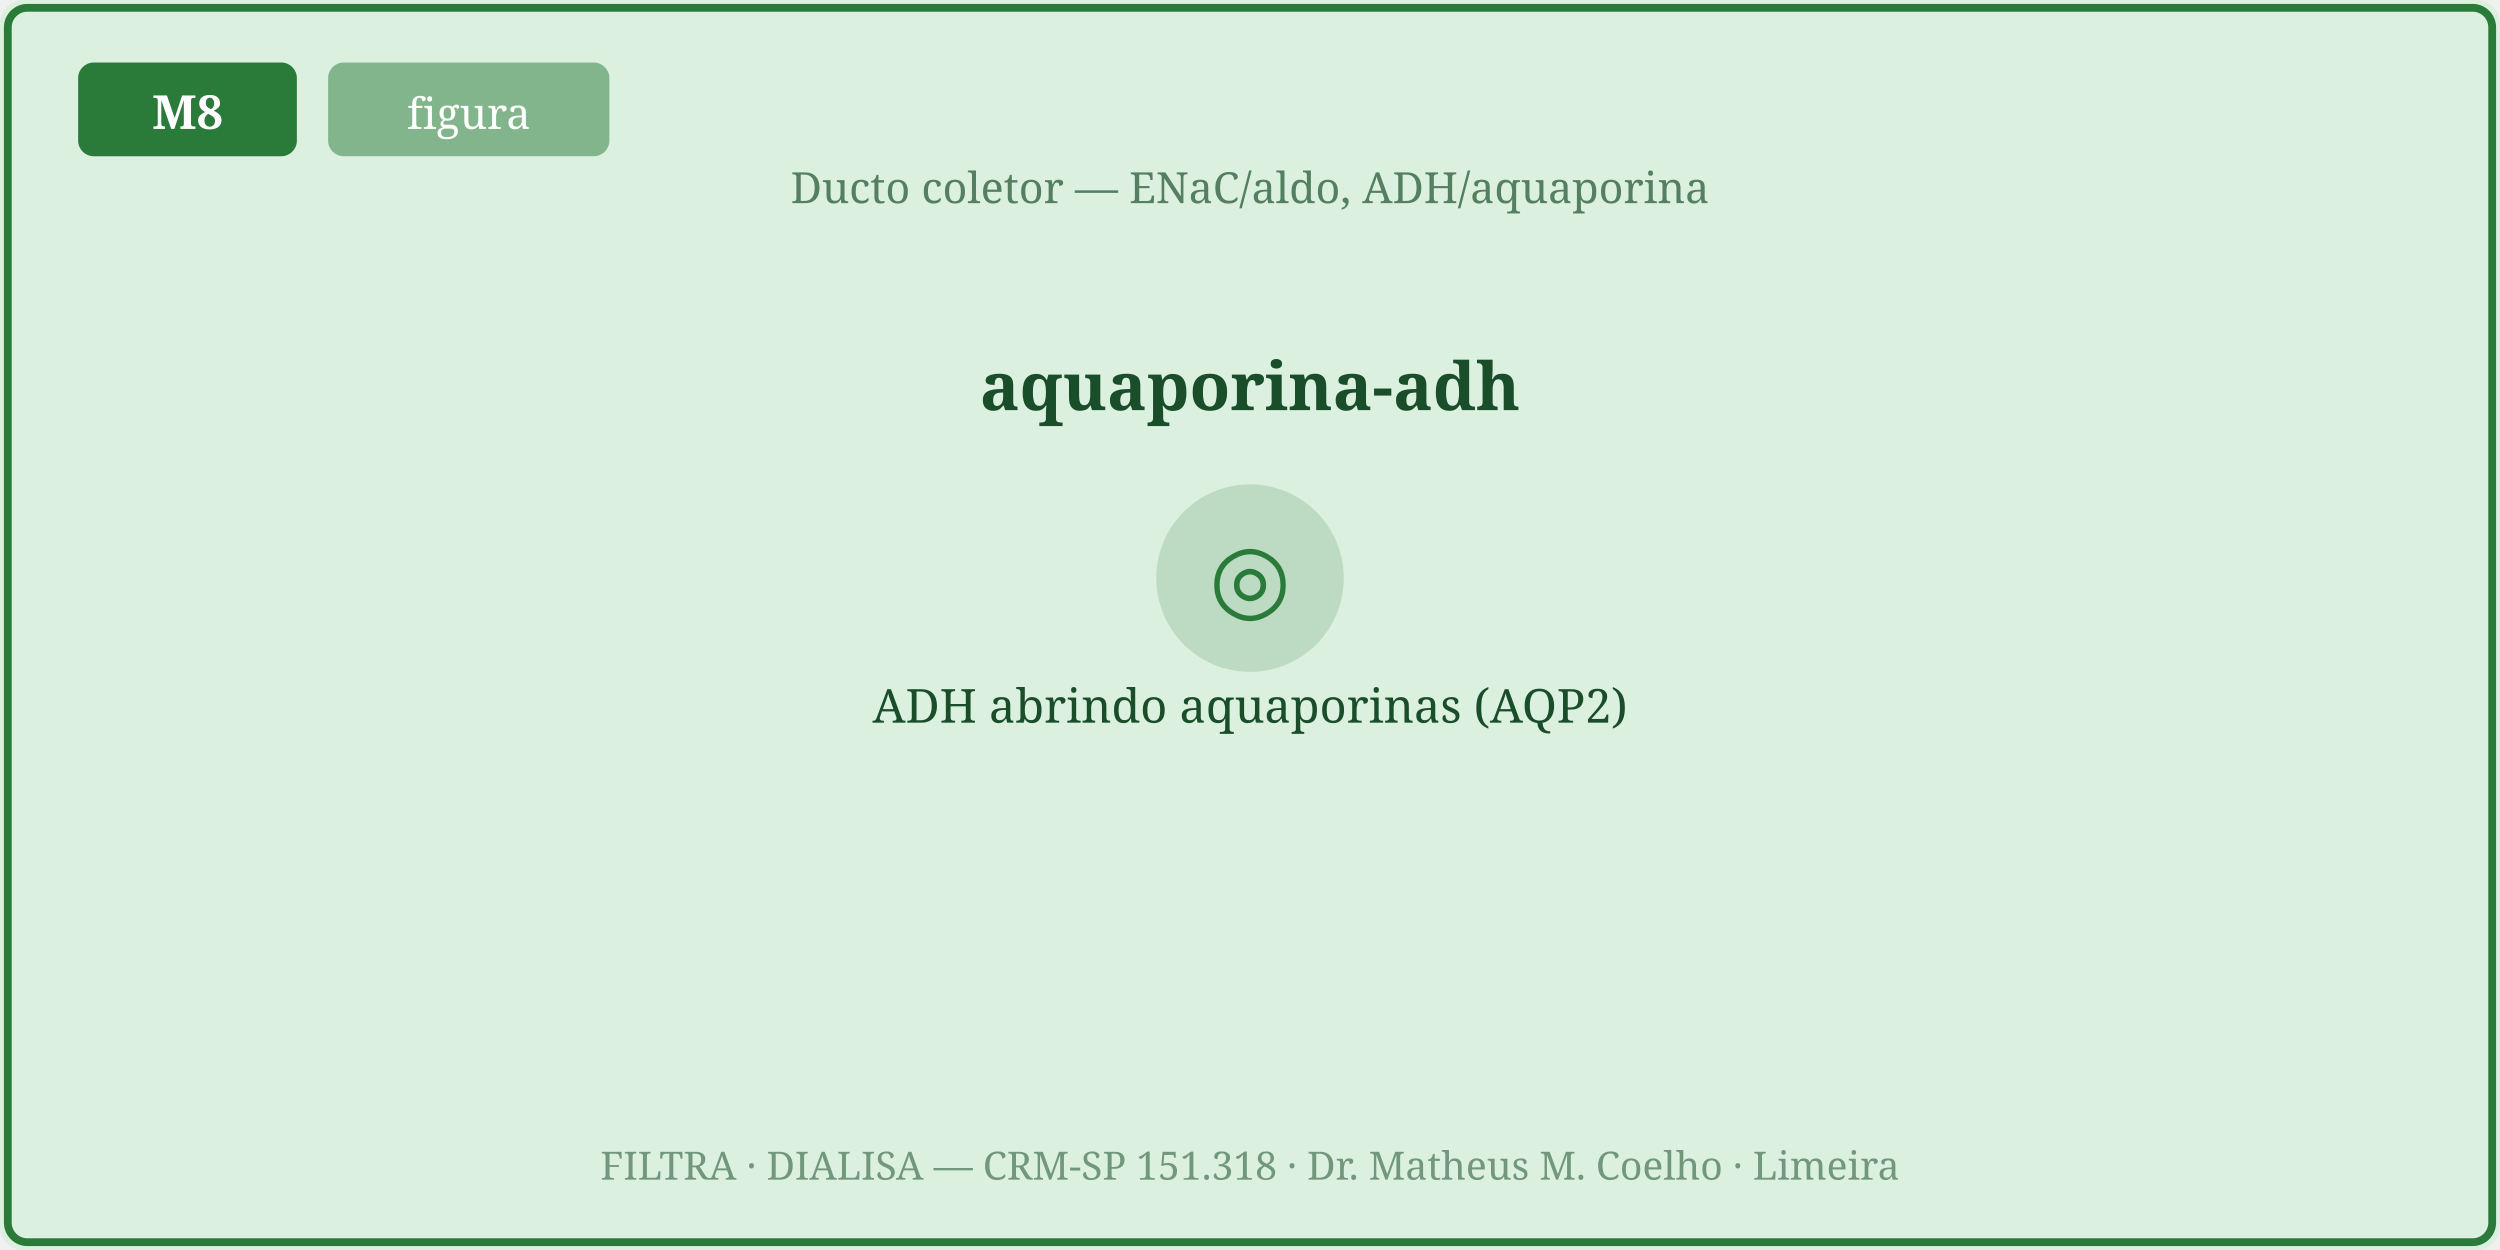
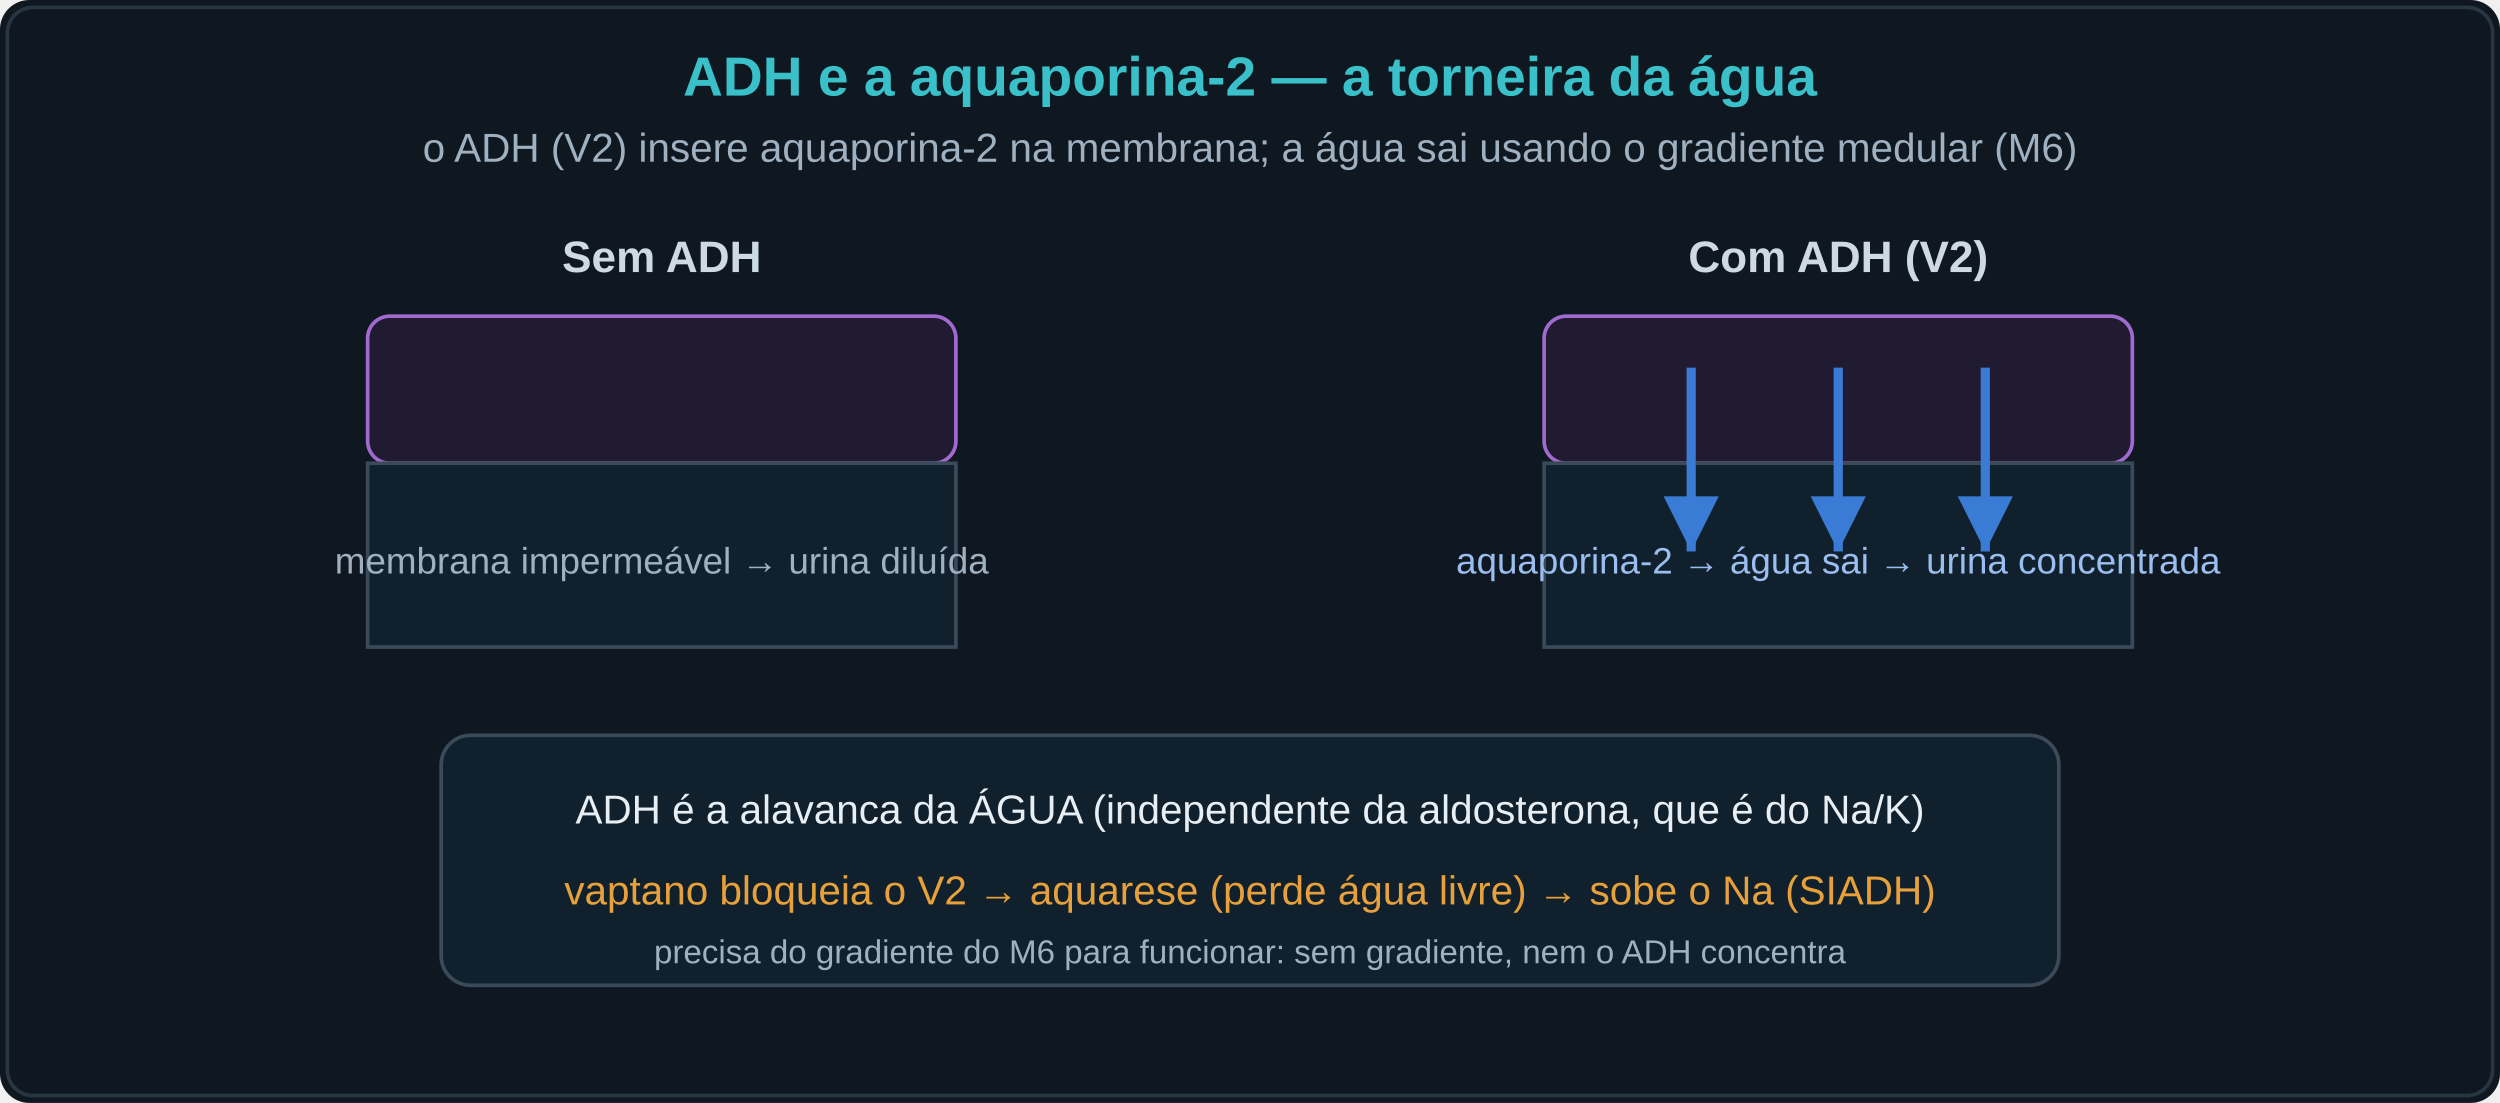
- <svg xmlns="http://www.w3.org/2000/svg" viewBox="0 0 640 320" font-family="Georgia,serif">
-   <rect width="640" height="320" fill="#dcf0e0" rx="6" />
-   <rect x="2" y="2" width="636" height="316" rx="5" fill="none" stroke="#2a7a3a" stroke-width="2" />
-   <rect x="20" y="16" width="56" height="24" rx="4" fill="#2a7a3a" />
-   <text x="48" y="33" text-anchor="middle" font-size="12" font-weight="bold" fill="white">M8</text>
-   <rect x="84" y="16" width="72" height="24" rx="4" fill="#2a7a3a" opacity="0.5" />
-   <text x="120" y="33" text-anchor="middle" font-size="11" fill="white">figura</text>
-   <text x="320" y="52" text-anchor="middle" font-size="11" fill="#1a4e2a" opacity="0.7">Ducto coletor — ENaC/aldo, ADH/aquaporina</text>
-   <text x="320" y="105" text-anchor="middle" font-size="17" font-weight="bold" fill="#1a4e2a">aquaporina-adh</text>
-   <circle cx="320" cy="148" r="24" fill="#2a7a3a" opacity="0.18" />
-   <text x="320" y="156" text-anchor="middle" font-size="24" fill="#2a7a3a">◎</text>
-   <text x="320" y="185" text-anchor="middle" font-size="12" fill="#1a4e2a">ADH abrindo aquaporinas (AQP2)</text>
-   <text x="320" y="302" text-anchor="middle" font-size="10" fill="#1a4e2a" opacity="0.55">FILTRA · DIALISA — CRM-SP 151.318 · Dr. Matheus M. Coelho · Limeira</text>
+ <svg xmlns="http://www.w3.org/2000/svg" viewBox="0 0 680 300" font-family="system-ui,Arial,sans-serif">
+   <defs>
+     <marker id="q" markerWidth="8" markerHeight="8" refX="6" refY="3" orient="auto">
+       <path d="M0,0 L6,3 L0,6 z" fill="#3a7bd5" />
+     </marker>
+   </defs>
+   <rect width="680" height="300" rx="8" fill="#0f1720" />
+   <rect x="2" y="2" width="676" height="296" rx="7" fill="none" stroke="#283642" />
+   <text x="340" y="26" text-anchor="middle" font-size="15" font-weight="bold" fill="#39c0c8">ADH e a aquaporina-2 — a torneira da água</text>
+   <text x="340" y="44" text-anchor="middle" font-size="11" fill="#9fb1c0">o ADH (V2) insere aquaporina-2 na membrana; a água sai usando o gradiente medular (M6)</text>
+   <text x="180" y="74" text-anchor="middle" font-size="12" fill="#cdd9e3" font-weight="bold">Sem ADH</text>
+   <rect x="100" y="86" width="160" height="40" rx="6" fill="#3a214a" fill-opacity="0.4" stroke="#a06ad0" />
+   <rect x="100" y="126" width="160" height="50" fill="#10202c" stroke="#3a4a58" />
+   <text x="180" y="156" text-anchor="middle" font-size="10" fill="#9fb1c0">membrana impermeável → urina diluída</text>
+   <text x="500" y="74" text-anchor="middle" font-size="12" fill="#cdd9e3" font-weight="bold">Com ADH (V2)</text>
+   <rect x="420" y="86" width="160" height="40" rx="6" fill="#3a214a" fill-opacity="0.4" stroke="#a06ad0" />
+   <rect x="420" y="126" width="160" height="50" fill="#10202c" stroke="#3a4a58" />
+   <g stroke="#3a7bd5" stroke-width="2.5" marker-end="url(#q)">
+     <line x1="460" y1="100" x2="460" y2="150" />
+     <line x1="500" y1="100" x2="500" y2="150" />
+     <line x1="540" y1="100" x2="540" y2="150" />
+   </g>
+   <text x="500" y="156" text-anchor="middle" font-size="10" fill="#9bbef0">aquaporina-2 → água sai → urina concentrada</text>
+   <rect x="120" y="200" width="440" height="68" rx="8" fill="#10202c" stroke="#3a4a58" />
+   <text x="340" y="224" text-anchor="middle" font-size="11" fill="#e7eef4">ADH é a alavanca da ÁGUA (independente da aldosterona, que é do Na/K)</text>
+   <text x="340" y="246" text-anchor="middle" font-size="11" fill="#e8a13a">vaptano bloqueia o V2 → aquarese (perde água livre) → sobe o Na (SIADH)</text>
+   <text x="340" y="262" text-anchor="middle" font-size="9" fill="#9fb1c0">precisa do gradiente do M6 para funcionar: sem gradiente, nem o ADH concentra</text>
</svg>
